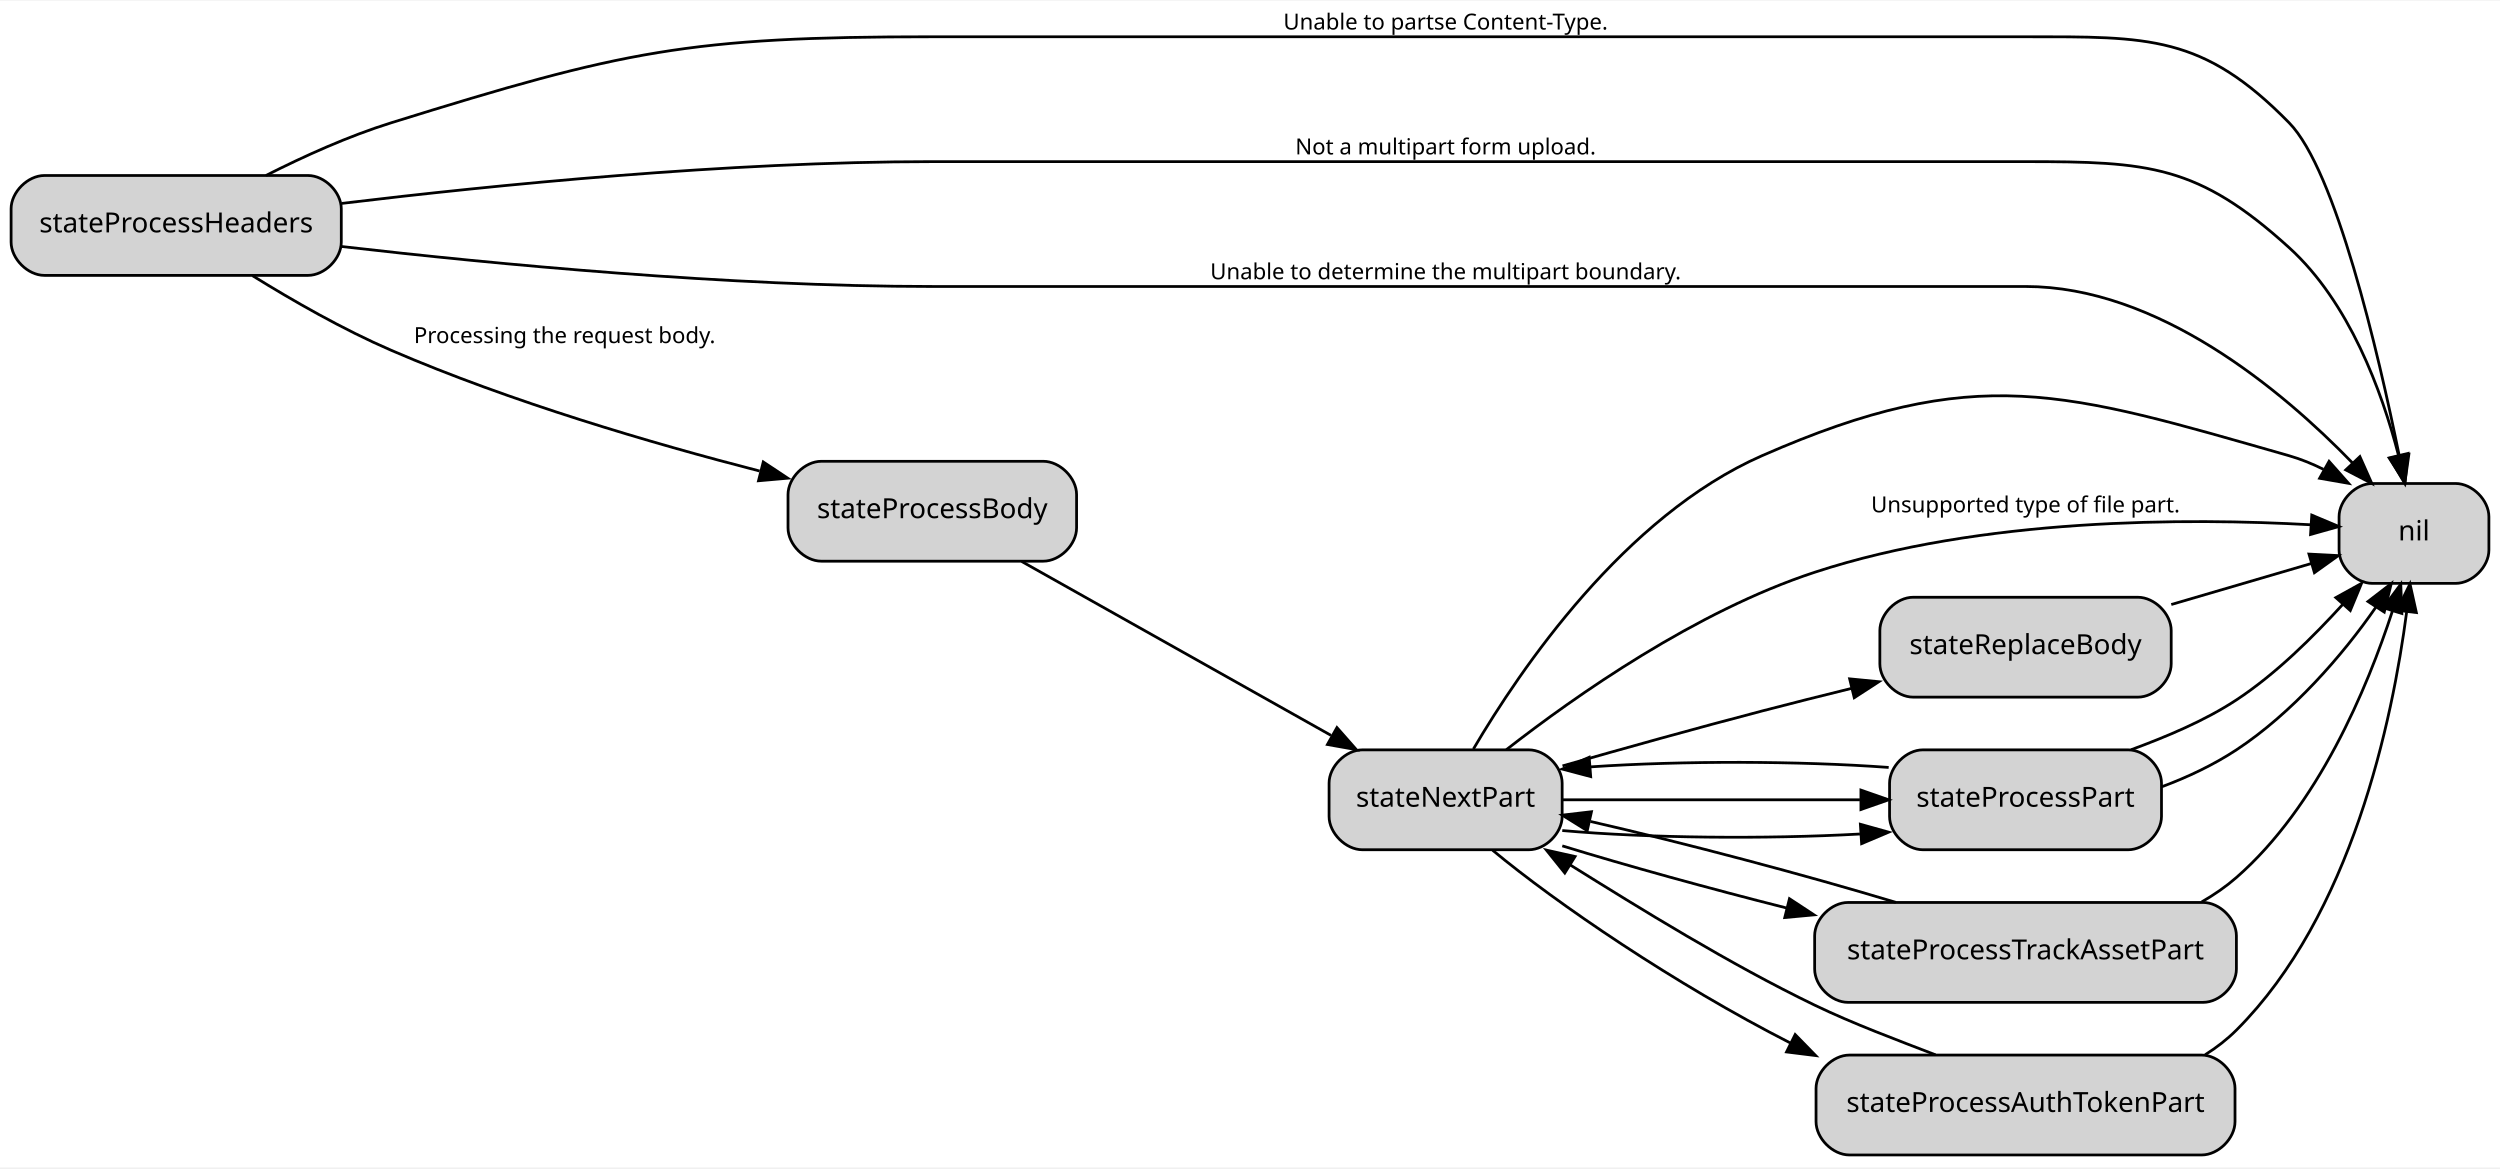
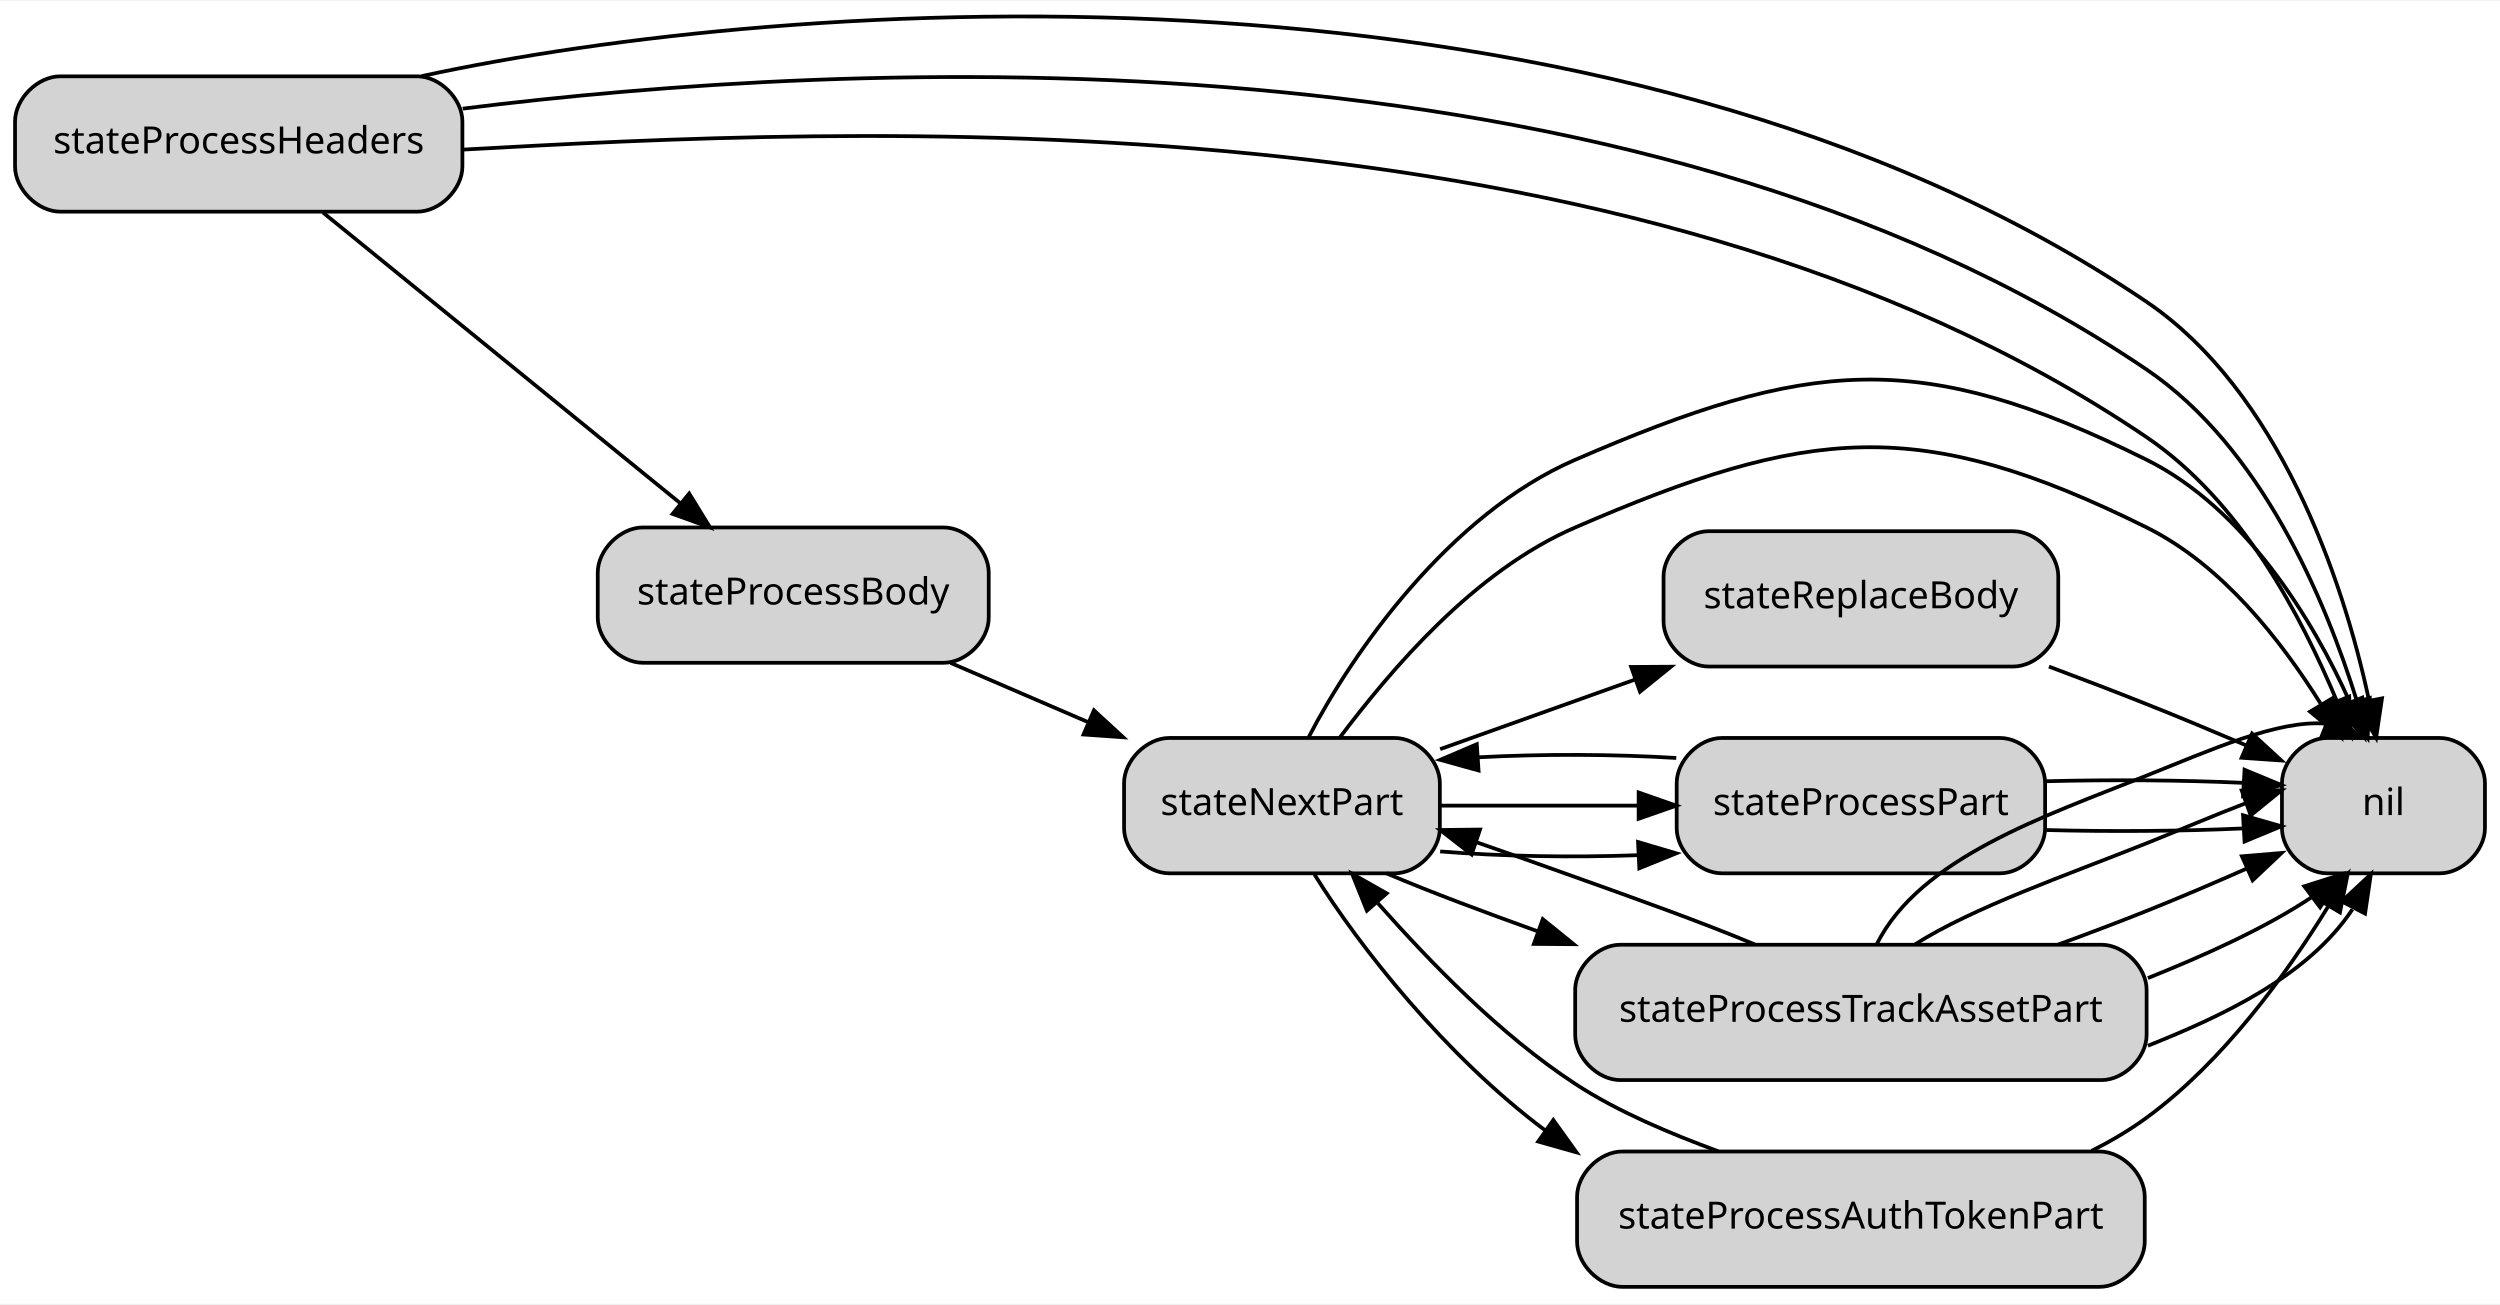
- <svg xmlns="http://www.w3.org/2000/svg" width="901pt" height="421pt" viewBox="0.00 0.00 901.00 420.50">
-   <g id="graph0" class="graph" transform="scale(1 1) rotate(0) translate(4 416.5)">
-     <polygon fill="#ffffff" stroke="transparent" points="-4,4 -4,-416.5 897,-416.5 897,4 -4,4" />
+ <svg xmlns="http://www.w3.org/2000/svg" width="665pt" height="347pt" viewBox="0.00 0.00 665.00 346.61">
+   <g id="graph0" class="graph" transform="scale(1 1) rotate(0) translate(4 342.6061)">
+     <polygon fill="#ffffff" stroke="transparent" points="-4,4 -4,-342.606 661,-342.606 661,4 -4,4" />
    <g id="node1" class="node">
-       <path fill="#d3d3d3" stroke="#000000" d="M12,-317.5C12,-317.5 107,-317.5 107,-317.5 113,-317.5 119,-323.5 119,-329.5 119,-329.5 119,-341.5 119,-341.5 119,-347.5 113,-353.5 107,-353.5 107,-353.5 12,-353.5 12,-353.5 6,-353.5 0,-347.5 0,-341.5 0,-341.5 0,-329.5 0,-329.5 0,-323.5 6,-317.5 12,-317.5" />
-       <text text-anchor="middle" x="59.5" y="-333" font-family="sans" font-size="10.00" fill="#000000">stateProcessHeaders</text>
+       <path fill="#d3d3d3" stroke="#000000" d="M12,-286.5C12,-286.5 107,-286.5 107,-286.5 113,-286.5 119,-292.5 119,-298.5 119,-298.5 119,-310.5 119,-310.5 119,-316.5 113,-322.5 107,-322.5 107,-322.5 12,-322.5 12,-322.5 6,-322.5 0,-316.5 0,-310.5 0,-310.5 0,-298.5 0,-298.5 0,-292.5 6,-286.5 12,-286.5" />
+       <text text-anchor="middle" x="59.5" y="-302" font-family="sans" font-size="10.00" fill="#000000">stateProcessHeaders</text>
    </g>
    <g id="node2" class="node">
-       <path fill="#d3d3d3" stroke="#000000" d="M851,-206.5C851,-206.5 881,-206.5 881,-206.5 887,-206.5 893,-212.5 893,-218.5 893,-218.5 893,-230.5 893,-230.5 893,-236.5 887,-242.5 881,-242.5 881,-242.5 851,-242.5 851,-242.5 845,-242.5 839,-236.5 839,-230.5 839,-230.5 839,-218.5 839,-218.5 839,-212.5 845,-206.5 851,-206.5" />
-       <text text-anchor="middle" x="866" y="-222" font-family="sans" font-size="10.00" fill="#000000">nil</text>
+       <path fill="#d3d3d3" stroke="#000000" d="M615,-110.5C615,-110.5 645,-110.5 645,-110.5 651,-110.5 657,-116.5 657,-122.5 657,-122.5 657,-134.5 657,-134.5 657,-140.5 651,-146.5 645,-146.5 645,-146.5 615,-146.5 615,-146.5 609,-146.5 603,-140.5 603,-134.5 603,-134.5 603,-122.5 603,-122.5 603,-116.5 609,-110.5 615,-110.5" />
+       <text text-anchor="middle" x="630" y="-126" font-family="sans" font-size="10.00" fill="#000000">nil</text>
    </g>
    <g id="edge1" class="edge">
-       <path fill="none" stroke="#000000" d="M91.841,-353.506C105.428,-360.385 121.624,-367.718 137,-372.5 220.796,-398.562 244.245,-403.5 332,-403.5 332,-403.5 332,-403.5 726,-403.5 770.413,-403.5 789.915,-404.221 821,-372.5 837.752,-355.405 852.991,-290.368 860.704,-252.437" />
-       <polygon fill="#000000" stroke="#000000" points="864.158,-253.01 862.674,-242.519 857.292,-251.645 864.158,-253.01" />
-       <text text-anchor="middle" x="517" y="-406.1" font-family="sans" font-size="8.00" fill="#000000">Unable to partse Content-Type.</text>
+       <path fill="none" stroke="#000000" d="M119.075,-303.003C220.498,-308.59 429.096,-319.931 567,-226.5 592.068,-209.516 608.042,-179.164 617.631,-156.242" />
+       <polygon fill="#000000" stroke="#000000" points="620.89,-157.518 621.358,-146.933 614.391,-154.916 620.89,-157.518" />
    </g>
    <g id="edge2" class="edge">
-       <path fill="none" stroke="#000000" d="M119.182,-343.447C174.309,-350.096 258.529,-358.5 332,-358.5 332,-358.5 332,-358.5 726,-358.5 770.413,-358.5 788.117,-357.354 821,-327.5 842.675,-307.821 854.4,-275.834 860.393,-252.722" />
-       <polygon fill="#000000" stroke="#000000" points="863.843,-253.344 862.759,-242.804 857.034,-251.72 863.843,-253.344" />
-       <text text-anchor="middle" x="517" y="-361.1" font-family="sans" font-size="8.00" fill="#000000">Not a multipart form upload.</text>
+       <path fill="none" stroke="#000000" d="M119.075,-313.902C220.498,-326.59 429.096,-337.931 567,-244.5 597.451,-223.869 614.482,-183.513 622.952,-156.274" />
+       <polygon fill="#000000" stroke="#000000" points="626.35,-157.124 625.789,-146.544 619.629,-155.165 626.35,-157.124" />
    </g>
    <g id="edge3" class="edge">
-       <path fill="none" stroke="#000000" d="M119.193,-327.898C174.326,-321.539 258.551,-313.5 332,-313.5 332,-313.5 332,-313.5 726,-313.5 773.709,-313.5 818.293,-276.236 843.821,-249.933" />
-       <polygon fill="#000000" stroke="#000000" points="846.503,-252.191 850.809,-242.511 841.406,-247.393 846.503,-252.191" />
-       <text text-anchor="middle" x="517" y="-316.1" font-family="sans" font-size="8.00" fill="#000000">Unable to determine the multipart boundary.</text>
+       <path fill="none" stroke="#000000" d="M108.187,-322.558C204.846,-343.599 423.954,-359.415 567,-262.5 601.925,-238.838 619.197,-189.228 626.146,-156.528" />
+       <polygon fill="#000000" stroke="#000000" points="629.612,-157.039 628.049,-146.56 622.736,-155.726 629.612,-157.039" />
    </g>
    <g id="node3" class="node">
-       <path fill="#d3d3d3" stroke="#000000" d="M292,-214.5C292,-214.5 372,-214.5 372,-214.5 378,-214.5 384,-220.5 384,-226.5 384,-226.5 384,-238.5 384,-238.5 384,-244.5 378,-250.5 372,-250.5 372,-250.5 292,-250.5 292,-250.5 286,-250.5 280,-244.5 280,-238.5 280,-238.5 280,-226.5 280,-226.5 280,-220.5 286,-214.5 292,-214.5" />
-       <text text-anchor="middle" x="332" y="-230" font-family="sans" font-size="10.00" fill="#000000">stateProcessBody</text>
+       <path fill="#d3d3d3" stroke="#000000" d="M167,-166.5C167,-166.5 247,-166.5 247,-166.5 253,-166.5 259,-172.5 259,-178.5 259,-178.5 259,-190.5 259,-190.5 259,-196.5 253,-202.5 247,-202.5 247,-202.5 167,-202.5 167,-202.5 161,-202.5 155,-196.5 155,-190.5 155,-190.5 155,-178.5 155,-178.5 155,-172.5 161,-166.5 167,-166.5" />
+       <text text-anchor="middle" x="207" y="-182" font-family="sans" font-size="10.00" fill="#000000">stateProcessBody</text>
    </g>
    <g id="edge4" class="edge">
-       <path fill="none" stroke="#000000" d="M87.006,-317.382C101.457,-308.424 119.716,-297.962 137,-290.5 180.013,-271.929 230.805,-257.031 269.767,-246.986" />
-       <polygon fill="#000000" stroke="#000000" points="271.083,-250.263 279.914,-244.41 269.361,-243.478 271.083,-250.263" />
-       <text text-anchor="middle" x="199.5" y="-293.1" font-family="sans" font-size="8.00" fill="#000000">Processing the request body.</text>
+       <path fill="none" stroke="#000000" d="M81.902,-286.275C107.281,-265.627 148.766,-231.877 176.943,-208.953" />
+       <polygon fill="#000000" stroke="#000000" points="179.322,-211.53 184.87,-202.504 174.904,-206.1 179.322,-211.53" />
    </g>
    <g id="node4" class="node">
-       <path fill="#d3d3d3" stroke="#000000" d="M487,-110.5C487,-110.5 547,-110.5 547,-110.5 553,-110.5 559,-116.5 559,-122.5 559,-122.5 559,-134.5 559,-134.5 559,-140.5 553,-146.5 547,-146.5 547,-146.5 487,-146.5 487,-146.5 481,-146.5 475,-140.5 475,-134.5 475,-134.5 475,-122.5 475,-122.5 475,-116.5 481,-110.5 487,-110.5" />
-       <text text-anchor="middle" x="517" y="-126" font-family="sans" font-size="10.00" fill="#000000">stateNextPart</text>
+       <path fill="#d3d3d3" stroke="#000000" d="M307,-110.5C307,-110.5 367,-110.5 367,-110.5 373,-110.5 379,-116.5 379,-122.5 379,-122.5 379,-134.5 379,-134.5 379,-140.5 373,-146.5 367,-146.5 367,-146.5 307,-146.5 307,-146.5 301,-146.5 295,-140.5 295,-134.5 295,-134.5 295,-122.5 295,-122.5 295,-116.5 301,-110.5 307,-110.5" />
+       <text text-anchor="middle" x="337" y="-126" font-family="sans" font-size="10.00" fill="#000000">stateNextPart</text>
    </g>
    <g id="edge5" class="edge">
-       <path fill="none" stroke="#000000" d="M364.224,-214.385C395.167,-196.99 442.049,-170.635 475.714,-151.709" />
-       <polygon fill="#000000" stroke="#000000" points="477.833,-154.533 484.835,-146.582 474.403,-148.431 477.833,-154.533" />
+       <path fill="none" stroke="#000000" d="M248.848,-166.473C260.445,-161.478 273.172,-155.995 285.26,-150.788" />
+       <polygon fill="#000000" stroke="#000000" points="286.985,-153.856 294.784,-146.685 284.216,-147.427 286.985,-153.856" />
    </g>
    <g id="edge7" class="edge">
-       <path fill="none" stroke="#000000" d="M527.012,-146.805C543.989,-175.68 581.464,-230.752 631,-252.5 708.321,-286.446 739.805,-275.699 821,-252.5 825.18,-251.306 829.351,-249.598 833.372,-247.608" />
-       <polygon fill="#000000" stroke="#000000" points="835.393,-250.488 842.42,-242.559 831.982,-244.376 835.393,-250.488" />
+       <path fill="none" stroke="#000000" d="M352.316,-146.523C365.971,-164.606 387.958,-190.804 415,-202.5 477.004,-229.318 506.49,-232.538 567,-202.5 587.235,-192.455 602.719,-172.461 613.273,-155.658" />
+       <polygon fill="#000000" stroke="#000000" points="616.483,-157.111 618.628,-146.735 610.481,-153.509 616.483,-157.111" />
    </g>
    <g id="edge10" class="edge">
-       <path fill="none" stroke="#000000" d="M538.894,-146.569C563.997,-166.142 607.219,-196.449 650,-210.5 710.194,-230.269 784.789,-230.071 828.708,-227.632" />
-       <polygon fill="#000000" stroke="#000000" points="829.159,-231.111 838.921,-226.993 828.722,-224.124 829.159,-231.111" />
-       <text text-anchor="middle" x="726" y="-232.1" font-family="sans" font-size="8.00" fill="#000000">Unsupported type of file part.</text>
+       <path fill="none" stroke="#000000" d="M344.115,-146.734C355.921,-169.497 381.605,-206.056 415,-220.5 477.004,-247.318 506.49,-250.538 567,-220.5 592.972,-207.607 611.118,-178.323 621.057,-156.017" />
+       <polygon fill="#000000" stroke="#000000" points="624.343,-157.228 624.928,-146.649 617.874,-154.554 624.343,-157.228" />
    </g>
    <g id="node5" class="node">
-       <path fill="#d3d3d3" stroke="#000000" d="M685.5,-165.5C685.5,-165.5 766.5,-165.5 766.5,-165.5 772.5,-165.5 778.5,-171.5 778.5,-177.5 778.5,-177.5 778.5,-189.5 778.5,-189.5 778.5,-195.5 772.5,-201.5 766.5,-201.5 766.5,-201.5 685.5,-201.5 685.5,-201.5 679.5,-201.5 673.5,-195.5 673.5,-189.5 673.5,-189.5 673.5,-177.5 673.5,-177.5 673.5,-171.5 679.5,-165.5 685.5,-165.5" />
-       <text text-anchor="middle" x="726" y="-181" font-family="sans" font-size="10.00" fill="#000000">stateReplaceBody</text>
+       <path fill="#d3d3d3" stroke="#000000" d="M450.5,-165.5C450.5,-165.5 531.5,-165.5 531.5,-165.5 537.5,-165.5 543.5,-171.5 543.5,-177.5 543.5,-177.5 543.5,-189.5 543.5,-189.5 543.5,-195.5 537.5,-201.5 531.5,-201.5 531.5,-201.5 450.5,-201.5 450.5,-201.5 444.5,-201.5 438.5,-195.5 438.5,-189.5 438.5,-189.5 438.5,-177.5 438.5,-177.5 438.5,-171.5 444.5,-165.5 450.5,-165.5" />
+       <text text-anchor="middle" x="491" y="-181" font-family="sans" font-size="10.00" fill="#000000">stateReplaceBody</text>
    </g>
    <g id="edge6" class="edge">
-       <path fill="none" stroke="#000000" d="M559.13,-140.718C580.593,-146.842 607.134,-154.263 631,-160.5 641.433,-163.226 652.541,-166.016 663.344,-168.671" />
-       <polygon fill="#000000" stroke="#000000" points="662.608,-172.094 673.153,-171.064 664.268,-165.293 662.608,-172.094" />
+       <path fill="none" stroke="#000000" d="M379.081,-143.529C395.086,-149.245 413.645,-155.873 430.992,-162.069" />
+       <polygon fill="#000000" stroke="#000000" points="429.887,-165.39 440.481,-165.458 432.241,-158.798 429.887,-165.39" />
    </g>
    <g id="node6" class="node">
-       <path fill="#d3d3d3" stroke="#000000" d="M689,-110.5C689,-110.5 763,-110.5 763,-110.5 769,-110.5 775,-116.5 775,-122.5 775,-122.5 775,-134.5 775,-134.5 775,-140.5 769,-146.5 763,-146.5 763,-146.5 689,-146.5 689,-146.5 683,-146.5 677,-140.5 677,-134.5 677,-134.5 677,-122.5 677,-122.5 677,-116.5 683,-110.5 689,-110.5" />
-       <text text-anchor="middle" x="726" y="-126" font-family="sans" font-size="10.00" fill="#000000">stateProcessPart</text>
+       <path fill="#d3d3d3" stroke="#000000" d="M454,-110.5C454,-110.5 528,-110.5 528,-110.5 534,-110.5 540,-116.5 540,-122.5 540,-122.5 540,-134.5 540,-134.5 540,-140.5 534,-146.5 528,-146.5 528,-146.5 454,-146.5 454,-146.5 448,-146.5 442,-140.5 442,-134.5 442,-134.5 442,-122.5 442,-122.5 442,-116.5 448,-110.5 454,-110.5" />
+       <text text-anchor="middle" x="491" y="-126" font-family="sans" font-size="10.00" fill="#000000">stateProcessPart</text>
    </g>
    <g id="edge8" class="edge">
-       <path fill="none" stroke="#000000" d="M559.043,-117.425C589.831,-114.685 632.043,-114.267 666.318,-116.17" />
-       <polygon fill="#000000" stroke="#000000" points="666.476,-119.688 676.679,-116.835 666.924,-112.702 666.476,-119.688" />
+       <path fill="none" stroke="#000000" d="M379.081,-116.318C395.31,-115.004 414.165,-114.673 431.72,-115.323" />
+       <polygon fill="#000000" stroke="#000000" points="431.718,-118.827 441.877,-115.819 432.059,-111.835 431.718,-118.827" />
    </g>
    <g id="edge12" class="edge">
-       <path fill="none" stroke="#000000" d="M559.043,-128.5C589.831,-128.5 632.043,-128.5 666.318,-128.5" />
-       <polygon fill="#000000" stroke="#000000" points="666.679,-132 676.679,-128.5 666.679,-125 666.679,-132" />
+       <path fill="none" stroke="#000000" d="M379.081,-128.5C395.31,-128.5 414.165,-128.5 431.72,-128.5" />
+       <polygon fill="#000000" stroke="#000000" points="431.877,-132 441.877,-128.5 431.877,-125 431.877,-132" />
    </g>
    <g id="node7" class="node">
-       <path fill="#d3d3d3" stroke="#000000" d="M662,-55.5C662,-55.5 790,-55.5 790,-55.5 796,-55.5 802,-61.5 802,-67.5 802,-67.5 802,-79.5 802,-79.5 802,-85.5 796,-91.5 790,-91.5 790,-91.5 662,-91.5 662,-91.5 656,-91.5 650,-85.5 650,-79.5 650,-79.5 650,-67.5 650,-67.5 650,-61.5 656,-55.5 662,-55.5" />
-       <text text-anchor="middle" x="726" y="-71" font-family="sans" font-size="10.00" fill="#000000">stateProcessTrackAssetPart</text>
+       <path fill="#d3d3d3" stroke="#000000" d="M427,-55.5C427,-55.5 555,-55.5 555,-55.5 561,-55.5 567,-61.5 567,-67.5 567,-67.5 567,-79.5 567,-79.5 567,-85.5 561,-91.5 555,-91.5 555,-91.5 427,-91.5 427,-91.5 421,-91.5 415,-85.5 415,-79.5 415,-79.5 415,-67.5 415,-67.5 415,-61.5 421,-55.5 427,-55.5" />
+       <text text-anchor="middle" x="491" y="-71" font-family="sans" font-size="10.00" fill="#000000">stateProcessTrackAssetPart</text>
    </g>
    <g id="edge9" class="edge">
-       <path fill="none" stroke="#000000" d="M559.043,-111.899C582.288,-104.747 612.046,-96.543 639.984,-89.481" />
-       <polygon fill="#000000" stroke="#000000" points="640.923,-92.854 649.776,-87.034 639.226,-86.062 640.923,-92.854" />
+       <path fill="none" stroke="#000000" d="M364.789,-110.498C376.791,-105.379 391.242,-100.035 405.125,-95.037" />
+       <polygon fill="#000000" stroke="#000000" points="406.375,-98.307 414.609,-91.64 404.014,-91.717 406.375,-98.307" />
    </g>
    <g id="node8" class="node">
-       <path fill="#d3d3d3" stroke="#000000" d="M662.5,-.5C662.5,-.5 789.5,-.5 789.5,-.5 795.5,-.5 801.5,-6.5 801.5,-12.5 801.5,-12.5 801.5,-24.5 801.5,-24.5 801.5,-30.5 795.5,-36.5 789.5,-36.5 789.5,-36.5 662.5,-36.5 662.5,-36.5 656.5,-36.5 650.5,-30.5 650.5,-24.5 650.5,-24.5 650.5,-12.5 650.5,-12.5 650.5,-6.5 656.5,-.5 662.5,-.5" />
-       <text text-anchor="middle" x="726" y="-16" font-family="sans" font-size="10.00" fill="#000000">stateProcessAuthTokenPart</text>
+       <path fill="#d3d3d3" stroke="#000000" d="M427.5,-.5C427.5,-.5 554.5,-.5 554.5,-.5 560.5,-.5 566.5,-6.5 566.5,-12.5 566.5,-12.5 566.5,-24.5 566.5,-24.5 566.5,-30.5 560.5,-36.5 554.5,-36.5 554.5,-36.5 427.5,-36.5 427.5,-36.5 421.5,-36.5 415.5,-30.5 415.5,-24.5 415.5,-24.5 415.5,-12.5 415.5,-12.5 415.5,-6.5 421.5,-.5 427.5,-.5" />
+       <text text-anchor="middle" x="491" y="-16" font-family="sans" font-size="10.00" fill="#000000">stateProcessAuthTokenPart</text>
    </g>
    <g id="edge11" class="edge">
-       <path fill="none" stroke="#000000" d="M533.95,-110.314C556.897,-91.219 599.73,-62.016 641.265,-40.842" />
-       <polygon fill="#000000" stroke="#000000" points="642.978,-43.899 650.379,-36.318 639.865,-37.629 642.978,-43.899" />
+       <path fill="none" stroke="#000000" d="M345.664,-110.175C357.521,-91.072 380.363,-62.078 406.979,-42.145" />
+       <polygon fill="#000000" stroke="#000000" points="409.176,-44.879 415.352,-36.271 405.156,-39.148 409.176,-44.879" />
+     </g>
+     <g id="edge24" class="edge">
+       <path fill="none" stroke="#000000" d="M541.016,-165.493C549.709,-162.244 558.639,-158.829 567,-155.5 575.595,-152.078 584.779,-148.244 593.403,-144.564" />
+       <polygon fill="#000000" stroke="#000000" points="595.036,-147.672 602.84,-140.506 592.27,-141.242 595.036,-147.672" />
+     </g>
+     <g id="edge13" class="edge">
+       <path fill="none" stroke="#000000" d="M540.006,-122.018C557.318,-121.553 576.493,-121.693 592.679,-122.439" />
+       <polygon fill="#000000" stroke="#000000" points="592.652,-125.943 602.835,-123.017 593.049,-118.955 592.652,-125.943" />
+     </g>
+     <g id="edge14" class="edge">
+       <path fill="none" stroke="#000000" d="M540.006,-134.982C557.318,-135.447 576.493,-135.307 592.679,-134.561" />
+       <polygon fill="#000000" stroke="#000000" points="593.049,-138.045 602.835,-133.983 592.652,-131.057 593.049,-138.045" />
+     </g>
+     <g id="edge15" class="edge">
+       <path fill="none" stroke="#000000" d="M441.877,-141.181C425.14,-142.207 406.373,-142.269 389.39,-141.368" />
+       <polygon fill="#000000" stroke="#000000" points="389.291,-137.853 379.081,-140.682 388.827,-144.838 389.291,-137.853" />
+     </g>
+     <g id="edge16" class="edge">
+       <path fill="none" stroke="#000000" d="M567.334,-64.633C587.159,-72.563 609.851,-83.074 621.741,-100.902" />
+       <polygon fill="#000000" stroke="#000000" points="618.906,-103.033 626.65,-110.263 625.105,-99.782 618.906,-103.033" />
+     </g>
+     <g id="edge17" class="edge">
+       <path fill="none" stroke="#000000" d="M567.334,-82.633C582.149,-88.559 598.565,-95.907 610.878,-104.127" />
+       <polygon fill="#000000" stroke="#000000" points="608.94,-107.048 619.037,-110.258 613.145,-101.453 608.94,-107.048" />
+     </g>
+     <g id="edge18" class="edge">
+       <path fill="none" stroke="#000000" d="M543.528,-91.567C551.431,-94.457 559.457,-97.489 567,-100.5 575.735,-103.987 585.043,-107.971 593.75,-111.819" />
+       <polygon fill="#000000" stroke="#000000" points="592.348,-115.026 602.906,-115.911 595.204,-108.635 592.348,-115.026" />
+     </g>
+     <g id="edge19" class="edge">
+       <path fill="none" stroke="#000000" d="M505.41,-91.605C520.788,-101.406 545.803,-110.039 567,-118.5 575.642,-121.95 584.845,-125.886 593.472,-129.192" />
+       <polygon fill="#000000" stroke="#000000" points="592.311,-132.494 602.906,-132.596 594.687,-125.91 592.311,-132.494" />
    </g>
    <g id="edge20" class="edge">
-       <path fill="none" stroke="#000000" d="M778.529,-198.883C795.332,-203.804 813.57,-209.145 829.022,-213.671" />
-       <polygon fill="#000000" stroke="#000000" points="828.151,-217.062 838.731,-216.514 830.118,-210.345 828.151,-217.062" />
+       <path fill="none" stroke="#000000" d="M495.161,-91.543C506.685,-114.627 539.951,-125.703 567,-136.5 583.508,-143.089 602.063,-151.456 614.735,-150.293" />
+       <polygon fill="#000000" stroke="#000000" points="616.166,-153.491 624.158,-146.535 613.573,-146.989 616.166,-153.491" />
    </g>
-     <g id="edge13" class="edge">
-       <path fill="none" stroke="#000000" d="M775.095,-133.197C784.421,-136.65 793.813,-141.111 802,-146.5 822.222,-159.811 840.475,-180.829 852.264,-197.918" />
-       <polygon fill="#000000" stroke="#000000" points="849.423,-199.969 857.817,-206.434 855.287,-196.146 849.423,-199.969" />
+     <g id="edge21" class="edge">
+       <path fill="none" stroke="#000000" d="M462.84,-91.552C448.512,-97.563 430.824,-103.849 415,-109.5 406.534,-112.523 397.553,-115.739 388.814,-118.742" />
+       <polygon fill="#000000" stroke="#000000" points="387.448,-115.509 379.091,-122.021 389.685,-122.142 387.448,-115.509" />
    </g>
-     <g id="edge14" class="edge">
-       <path fill="none" stroke="#000000" d="M764.017,-146.532C776.714,-151.23 790.538,-156.955 802,-164.5 816.33,-173.933 829.671,-187.236 840.424,-199.026" />
-       <polygon fill="#000000" stroke="#000000" points="837.829,-201.374 847.101,-206.499 843.049,-196.71 837.829,-201.374" />
+     <g id="edge22" class="edge">
+       <path fill="none" stroke="#000000" d="M552.358,-36.667C557.515,-39.261 562.479,-42.194 567,-45.5 587.269,-60.323 604.079,-83.473 615.222,-101.562" />
+       <polygon fill="#000000" stroke="#000000" points="612.407,-103.676 620.521,-110.489 618.427,-100.103 612.407,-103.676" />
    </g>
-     <g id="edge15" class="edge">
-       <path fill="none" stroke="#000000" d="M676.679,-140.165C644.393,-142.538 602.252,-142.61 569.37,-140.38" />
-       <polygon fill="#000000" stroke="#000000" points="569.285,-136.863 559.043,-139.575 568.741,-143.841 569.285,-136.863" />
-     </g>
-     <g id="edge16" class="edge">
-       <path fill="none" stroke="#000000" d="M789.502,-91.702C793.971,-94.267 798.203,-97.184 802,-100.5 831.416,-126.188 849.163,-168.693 858.273,-196.65" />
-       <polygon fill="#000000" stroke="#000000" points="854.939,-197.719 861.244,-206.234 861.626,-195.646 854.939,-197.719" />
-     </g>
-     <g id="edge17" class="edge">
-       <path fill="none" stroke="#000000" d="M679.293,-91.524C646.637,-101.403 602.996,-112.955 569.194,-120.699" />
-       <polygon fill="#000000" stroke="#000000" points="568.035,-117.371 559.043,-122.974 569.566,-124.202 568.035,-117.371" />
-     </g>
-     <g id="edge18" class="edge">
-       <path fill="none" stroke="#000000" d="M790.732,-36.611C794.815,-39.191 798.63,-42.137 802,-45.5 843.531,-86.947 858.244,-157.157 863.358,-196.19" />
-       <polygon fill="#000000" stroke="#000000" points="859.907,-196.805 864.561,-206.323 866.858,-195.98 859.907,-196.805" />
-     </g>
-     <g id="edge19" class="edge">
-       <path fill="none" stroke="#000000" d="M693.573,-36.583C679.854,-41.879 663.872,-47.805 650,-54.5 619.412,-69.262 587.042,-89.354 561.896,-105.03" />
-       <polygon fill="#000000" stroke="#000000" points="559.954,-102.116 553.317,-110.374 563.656,-108.057 559.954,-102.116" />
+     <g id="edge23" class="edge">
+       <path fill="none" stroke="#000000" d="M453.012,-36.575C440.316,-41.276 426.486,-46.992 415,-54.5 394.985,-67.582 376.475,-86.824 362.514,-102.539" />
+       <polygon fill="#000000" stroke="#000000" points="359.599,-100.555 355.644,-110.385 364.865,-105.167 359.599,-100.555" />
    </g>
  </g>
</svg>
